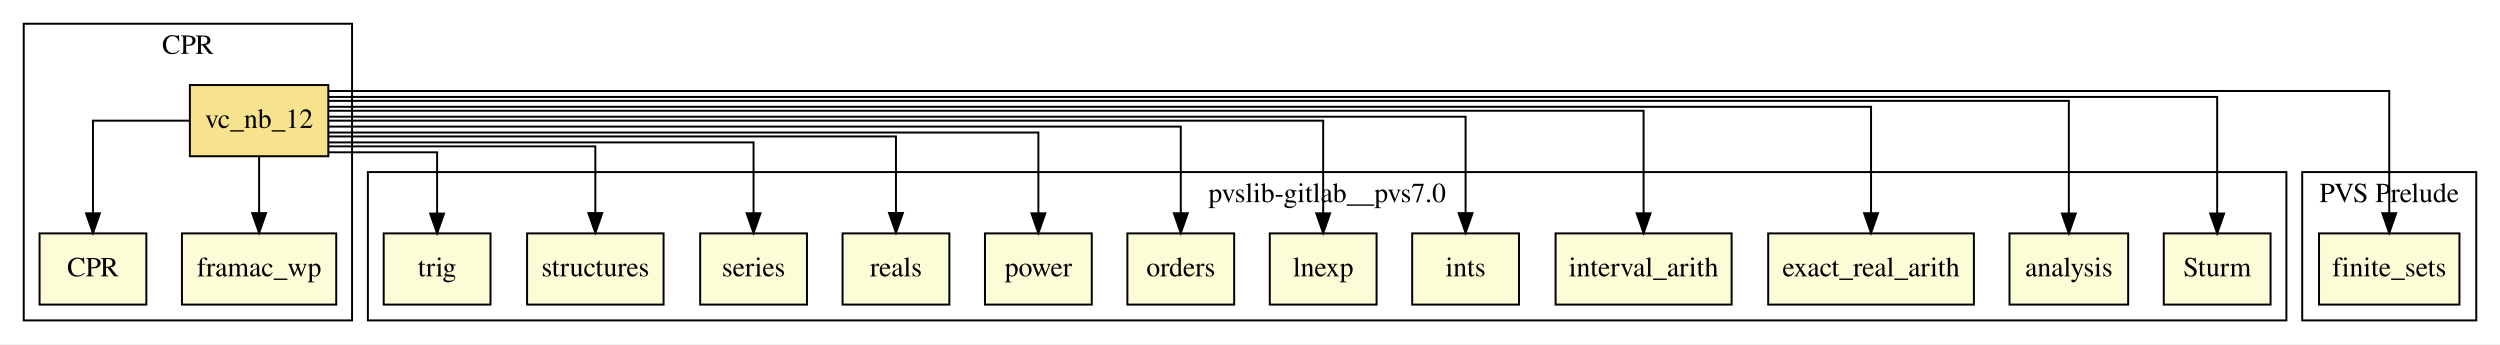
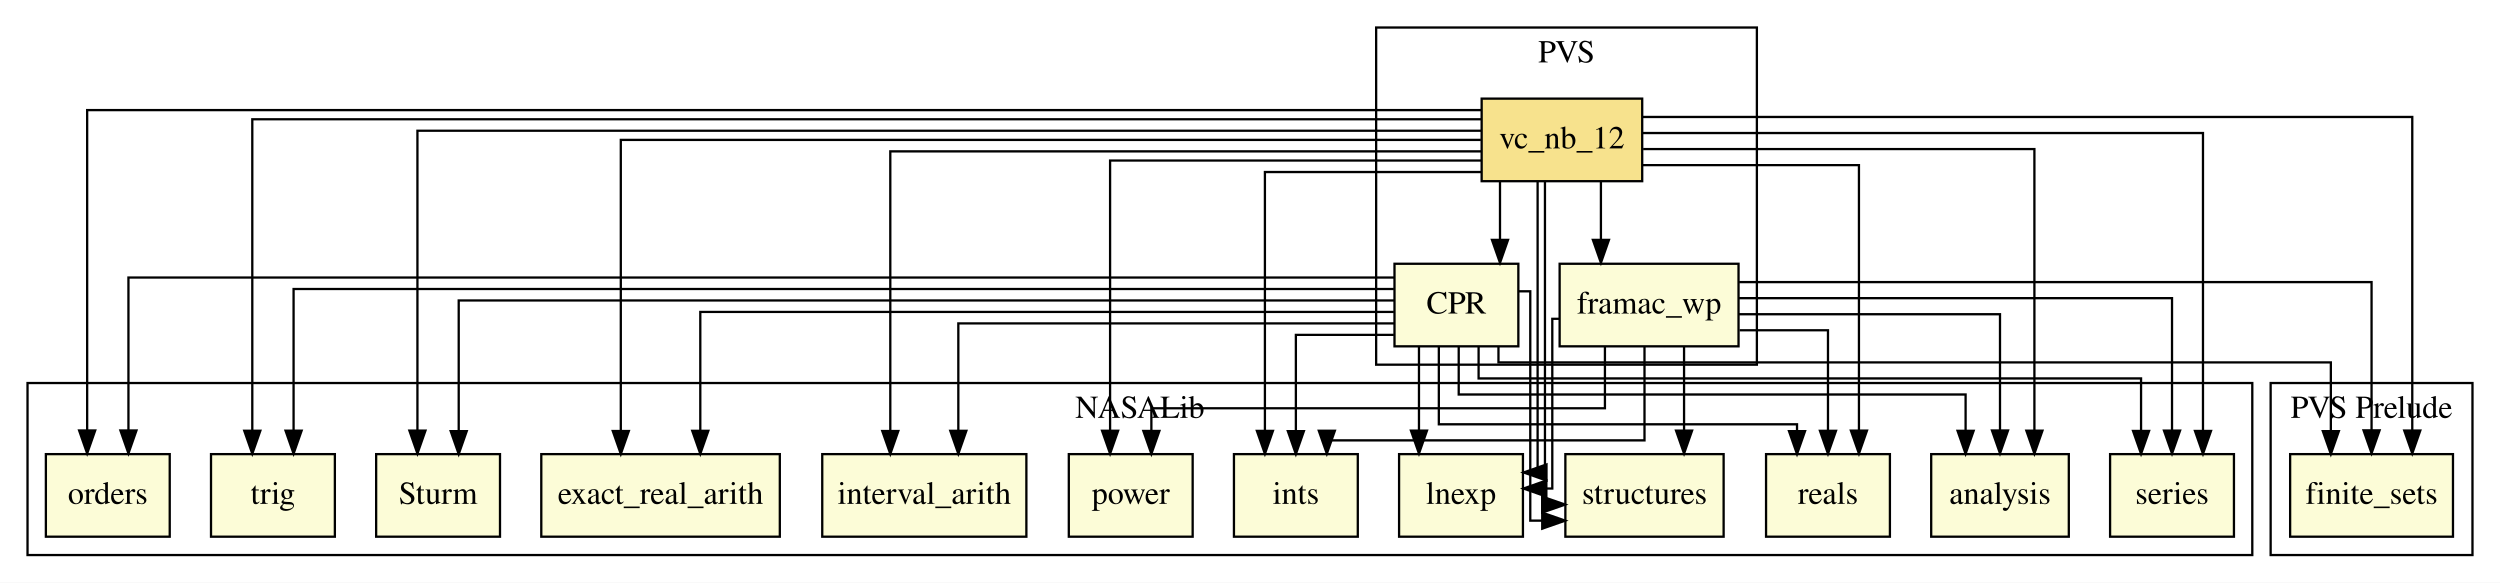
- <svg xmlns="http://www.w3.org/2000/svg" width="1264pt" height="174pt" viewBox="0.00 0.00 1264.00 174.00">
-   <g id="graph0" class="graph" transform="scale(1 1) rotate(0) translate(4 170)">
-     <polygon fill="white" stroke="transparent" points="-4,4 -4,-170 1260,-170 1260,4 -4,4" />
+ <svg xmlns="http://www.w3.org/2000/svg" width="1090pt" height="254pt" viewBox="0.00 0.00 1090.00 254.00">
+   <g id="graph0" class="graph" transform="scale(1 1) rotate(0) translate(4 250)">
+     <polygon fill="white" stroke="transparent" points="-4,4 -4,-250 1086,-250 1086,4 -4,4" />
    <g id="clust1" class="cluster">
-       <polygon fill="none" stroke="black" points="8,-8 8,-158 174,-158 174,-8 8,-8" />
-       <text text-anchor="middle" x="91" y="-142.8" font-family="Times,serif" font-size="14.00">CPR</text>
+       <polygon fill="none" stroke="black" points="8,-8 8,-83 978,-83 978,-8 8,-8" />
+       <text text-anchor="middle" x="493" y="-67.8" font-family="Times,serif" font-size="14.00">NASALib</text>
    </g>
    <g id="clust2" class="cluster">
-       <polygon fill="none" stroke="black" points="1160,-8 1160,-83 1248,-83 1248,-8 1160,-8" />
-       <text text-anchor="middle" x="1204" y="-67.8" font-family="Times,serif" font-size="14.00">PVS Prelude</text>
+       <polygon fill="none" stroke="black" points="596,-91 596,-238 762,-238 762,-91 596,-91" />
+       <text text-anchor="middle" x="679" y="-222.8" font-family="Times,serif" font-size="14.00">PVS</text>
    </g>
    <g id="clust3" class="cluster">
-       <polygon fill="none" stroke="black" points="182,-8 182,-83 1152,-83 1152,-8 182,-8" />
-       <text text-anchor="middle" x="667" y="-67.8" font-family="Times,serif" font-size="14.00">pvslib-gitlab__pvs7.0</text>
+       <polygon fill="none" stroke="black" points="986,-8 986,-83 1074,-83 1074,-8 986,-8" />
+       <text text-anchor="middle" x="1030" y="-67.8" font-family="Times,serif" font-size="14.00">PVS Prelude</text>
    </g>
    <g id="node1" class="node">
+       <polygon fill="#fcfcd7" stroke="black" points="658,-135 604,-135 604,-99 658,-99 658,-135" />
+       <text text-anchor="middle" x="631" y="-113.3" font-family="Times,serif" font-size="14.00">CPR</text>
+     </g>
+     <g id="node4" class="node">
+       <polygon fill="#fcfcd7" stroke="black" points="214,-52 160,-52 160,-16 214,-16 214,-52" />
+       <text text-anchor="middle" x="187" y="-30.3" font-family="Times,serif" font-size="14.00">Sturm</text>
+     </g>
+     <g id="edge1" class="edge">
+       <path fill="none" stroke="black" d="M603.79,-119C508.56,-119 196,-119 196,-119 196,-119 196,-62.03 196,-62.03" />
+       <polygon fill="black" stroke="black" points="199.5,-62.03 196,-52.03 192.5,-62.03 199.5,-62.03" />
+     </g>
+     <g id="node5" class="node">
+       <polygon fill="#fcfcd7" stroke="black" points="898,-52 838,-52 838,-16 898,-16 898,-52" />
+       <text text-anchor="middle" x="868" y="-30.3" font-family="Times,serif" font-size="14.00">analysis</text>
+     </g>
+     <g id="edge2" class="edge">
+       <path fill="none" stroke="black" d="M632,-98.87C632,-88.69 632,-78 632,-78 632,-78 853,-78 853,-78 853,-78 853,-62.15 853,-62.15" />
+       <polygon fill="black" stroke="black" points="856.5,-62.15 853,-52.15 849.5,-62.15 856.5,-62.15" />
+     </g>
+     <g id="node6" class="node">
+       <polygon fill="#fcfcd7" stroke="black" points="336,-52 232,-52 232,-16 336,-16 336,-52" />
+       <text text-anchor="middle" x="284" y="-30.3" font-family="Times,serif" font-size="14.00">exact_real_arith</text>
+     </g>
+     <g id="edge3" class="edge">
+       <path fill="none" stroke="black" d="M603.74,-114C524.76,-114 301.33,-114 301.33,-114 301.33,-114 301.33,-62.15 301.33,-62.15" />
+       <polygon fill="black" stroke="black" points="304.83,-62.15 301.33,-52.15 297.83,-62.15 304.83,-62.15" />
+     </g>
+     <g id="node7" class="node">
+       <polygon fill="#fcfcd7" stroke="black" points="443.5,-52 354.5,-52 354.5,-16 443.5,-16 443.5,-52" />
+       <text text-anchor="middle" x="399" y="-30.3" font-family="Times,serif" font-size="14.00">interval_arith</text>
+     </g>
+     <g id="edge4" class="edge">
+       <path fill="none" stroke="black" d="M603.93,-109C545.72,-109 413.83,-109 413.83,-109 413.83,-109 413.83,-62.16 413.83,-62.16" />
+       <polygon fill="black" stroke="black" points="417.33,-62.16 413.83,-52.16 410.33,-62.16 417.33,-62.16" />
+     </g>
+     <g id="node8" class="node">
+       <polygon fill="#fcfcd7" stroke="black" points="588,-52 534,-52 534,-16 588,-16 588,-52" />
+       <text text-anchor="middle" x="561" y="-30.3" font-family="Times,serif" font-size="14.00">ints</text>
+     </g>
+     <g id="edge5" class="edge">
+       <path fill="none" stroke="black" d="M603.74,-104C584.08,-104 561,-104 561,-104 561,-104 561,-62.03 561,-62.03" />
+       <polygon fill="black" stroke="black" points="564.5,-62.03 561,-52.03 557.5,-62.03 564.5,-62.03" />
+     </g>
+     <g id="node9" class="node">
+       <polygon fill="#fcfcd7" stroke="black" points="660,-52 606,-52 606,-16 660,-16 660,-52" />
+       <text text-anchor="middle" x="633" y="-30.3" font-family="Times,serif" font-size="14.00">lnexp</text>
+     </g>
+     <g id="edge6" class="edge">
+       <path fill="none" stroke="black" d="M614.67,-98.99C614.67,-98.99 614.67,-62.26 614.67,-62.26" />
+       <polygon fill="black" stroke="black" points="618.17,-62.26 614.67,-52.26 611.17,-62.26 618.17,-62.26" />
+     </g>
+     <g id="node10" class="node">
      <polygon fill="#fcfcd7" stroke="black" points="70,-52 16,-52 16,-16 70,-16 70,-52" />
-       <text text-anchor="middle" x="43" y="-30.3" font-family="Times,serif" font-size="14.00">CPR</text>
+       <text text-anchor="middle" x="43" y="-30.3" font-family="Times,serif" font-size="14.00">orders</text>
+     </g>
+     <g id="edge7" class="edge">
+       <path fill="none" stroke="black" d="M603.85,-129C489.38,-129 52,-129 52,-129 52,-129 52,-62.32 52,-62.32" />
+       <polygon fill="black" stroke="black" points="55.5,-62.32 52,-52.32 48.5,-62.32 55.5,-62.32" />
+     </g>
+     <g id="node12" class="node">
+       <polygon fill="#fcfcd7" stroke="black" points="820,-52 766,-52 766,-16 820,-16 820,-52" />
+       <text text-anchor="middle" x="793" y="-30.3" font-family="Times,serif" font-size="14.00">reals</text>
+     </g>
+     <g id="edge8" class="edge">
+       <path fill="none" stroke="black" d="M623.33,-98.81C623.33,-83.82 623.33,-65 623.33,-65 623.33,-65 779.5,-65 779.5,-65 779.5,-65 779.5,-62.03 779.5,-62.03" />
+       <polygon fill="black" stroke="black" points="783,-62.03 779.5,-52.03 776,-62.03 783,-62.03" />
+     </g>
+     <g id="node13" class="node">
+       <polygon fill="#fcfcd7" stroke="black" points="970,-52 916,-52 916,-16 970,-16 970,-52" />
+       <text text-anchor="middle" x="943" y="-30.3" font-family="Times,serif" font-size="14.00">series</text>
+     </g>
+     <g id="edge9" class="edge">
+       <path fill="none" stroke="black" d="M640.67,-98.76C640.67,-91.57 640.67,-85 640.67,-85 640.67,-85 929.5,-85 929.5,-85 929.5,-85 929.5,-62.12 929.5,-62.12" />
+       <polygon fill="black" stroke="black" points="933,-62.12 929.5,-52.12 926,-62.12 933,-62.12" />
+     </g>
+     <g id="node14" class="node">
+       <polygon fill="#fcfcd7" stroke="black" points="747.5,-52 678.5,-52 678.5,-16 747.5,-16 747.5,-52" />
+       <text text-anchor="middle" x="713" y="-30.3" font-family="Times,serif" font-size="14.00">structures</text>
+     </g>
+     <g id="edge10" class="edge">
+       <path fill="none" stroke="black" d="M658.17,-123C661.19,-123 663.2,-123 663.2,-123 663.2,-123 663.2,-23 663.2,-23 663.2,-23 668.41,-23 668.41,-23" />
+       <polygon fill="black" stroke="black" points="668.41,-26.5 678.41,-23 668.41,-19.5 668.41,-26.5" />
+     </g>
+     <g id="node15" class="node">
+       <polygon fill="#fcfcd7" stroke="black" points="142,-52 88,-52 88,-16 142,-16 142,-52" />
+       <text text-anchor="middle" x="115" y="-30.3" font-family="Times,serif" font-size="14.00">trig</text>
+     </g>
+     <g id="edge11" class="edge">
+       <path fill="none" stroke="black" d="M603.74,-124C498.43,-124 124,-124 124,-124 124,-124 124,-62.21 124,-62.21" />
+       <polygon fill="black" stroke="black" points="127.5,-62.21 124,-52.21 120.5,-62.21 127.5,-62.21" />
+     </g>
+     <g id="node16" class="node">
+       <polygon fill="#fcfcd7" stroke="black" points="1065.5,-52 994.5,-52 994.5,-16 1065.5,-16 1065.5,-52" />
+       <text text-anchor="middle" x="1030" y="-30.3" font-family="Times,serif" font-size="14.00">finite_sets</text>
+     </g>
+     <g id="edge12" class="edge">
+       <path fill="none" stroke="black" d="M649.33,-98.83C649.33,-94.95 649.33,-92 649.33,-92 649.33,-92 1012.25,-92 1012.25,-92 1012.25,-92 1012.25,-62.03 1012.25,-62.03" />
+       <polygon fill="black" stroke="black" points="1015.75,-62.03 1012.25,-52.03 1008.75,-62.03 1015.75,-62.03" />
    </g>
    <g id="node2" class="node">
-       <polygon fill="#fcfcd7" stroke="black" points="166,-52 88,-52 88,-16 166,-16 166,-52" />
-       <text text-anchor="middle" x="127" y="-30.3" font-family="Times,serif" font-size="14.00">framac_wp</text>
+       <polygon fill="#fcfcd7" stroke="black" points="754,-135 676,-135 676,-99 754,-99 754,-135" />
+       <text text-anchor="middle" x="715" y="-113.3" font-family="Times,serif" font-size="14.00">framac_wp</text>
+     </g>
+     <g id="edge13" class="edge">
+       <path fill="none" stroke="black" d="M754,-113C799.33,-113 868,-113 868,-113 868,-113 868,-62.32 868,-62.32" />
+       <polygon fill="black" stroke="black" points="871.5,-62.32 868,-52.32 864.5,-62.32 871.5,-62.32" />
+     </g>
+     <g id="edge14" class="edge">
+       <path fill="none" stroke="black" d="M713,-98.98C713,-81.63 713,-58 713,-58 713,-58 574.5,-58 574.5,-58 574.5,-58 574.5,-57.42 574.5,-57.42" />
+       <polygon fill="black" stroke="black" points="578,-62.19 574.5,-52.19 571,-62.19 578,-62.19" />
+     </g>
+     <g id="edge15" class="edge">
+       <path fill="none" stroke="black" d="M675.83,-111C673.94,-111 672.8,-111 672.8,-111 672.8,-111 672.8,-37 672.8,-37 672.8,-37 670.21,-37 670.21,-37" />
+       <polygon fill="black" stroke="black" points="670.21,-33.5 660.21,-37 670.21,-40.5 670.21,-33.5" />
+     </g>
+     <g id="node11" class="node">
+       <polygon fill="#fcfcd7" stroke="black" points="516,-52 462,-52 462,-16 516,-16 516,-52" />
+       <text text-anchor="middle" x="489" y="-30.3" font-family="Times,serif" font-size="14.00">power</text>
+     </g>
+     <g id="edge16" class="edge">
+       <path fill="none" stroke="black" d="M695.75,-98.96C695.75,-86.44 695.75,-72 695.75,-72 695.75,-72 498,-72 498,-72 498,-72 498,-62.11 498,-62.11" />
+       <polygon fill="black" stroke="black" points="501.5,-62.11 498,-52.11 494.5,-62.11 501.5,-62.11" />
+     </g>
+     <g id="edge17" class="edge">
+       <path fill="none" stroke="black" d="M754.46,-106C773.8,-106 793,-106 793,-106 793,-106 793,-62.17 793,-62.17" />
+       <polygon fill="black" stroke="black" points="796.5,-62.17 793,-52.17 789.5,-62.17 796.5,-62.17" />
+     </g>
+     <g id="edge18" class="edge">
+       <path fill="none" stroke="black" d="M754.19,-120C819.38,-120 943,-120 943,-120 943,-120 943,-62.24 943,-62.24" />
+       <polygon fill="black" stroke="black" points="946.5,-62.24 943,-52.24 939.5,-62.24 946.5,-62.24" />
+     </g>
+     <g id="edge19" class="edge">
+       <path fill="none" stroke="black" d="M730.25,-98.99C730.25,-98.99 730.25,-62.26 730.25,-62.26" />
+       <polygon fill="black" stroke="black" points="733.75,-62.26 730.25,-52.26 726.75,-62.26 733.75,-62.26" />
+     </g>
+     <g id="edge20" class="edge">
+       <path fill="none" stroke="black" d="M754.26,-127C838.7,-127 1030,-127 1030,-127 1030,-127 1030,-62.37 1030,-62.37" />
+       <polygon fill="black" stroke="black" points="1033.5,-62.37 1030,-52.37 1026.5,-62.37 1033.5,-62.37" />
    </g>
    <g id="node3" class="node">
-       <polygon fill="#f7e28d" stroke="black" points="162,-127 92,-127 92,-91 162,-91 162,-127" />
-       <text text-anchor="middle" x="127" y="-105.3" font-family="Times,serif" font-size="14.00">vc_nb_12</text>
-     </g>
-     <g id="edge1" class="edge">
-       <path fill="none" stroke="black" d="M91.86,-109C68.84,-109 43,-109 43,-109 43,-109 43,-62.16 43,-62.16" />
-       <polygon fill="black" stroke="black" points="46.5,-62.16 43,-52.16 39.5,-62.16 46.5,-62.16" />
-     </g>
-     <g id="edge2" class="edge">
-       <path fill="none" stroke="black" d="M127,-90.84C127,-90.84 127,-62.25 127,-62.25" />
-       <polygon fill="black" stroke="black" points="130.5,-62.25 127,-52.25 123.5,-62.25 130.5,-62.25" />
-     </g>
-     <g id="node4" class="node">
-       <polygon fill="#fcfcd7" stroke="black" points="1144,-52 1090,-52 1090,-16 1144,-16 1144,-52" />
-       <text text-anchor="middle" x="1117" y="-30.3" font-family="Times,serif" font-size="14.00">Sturm</text>
-     </g>
-     <g id="edge3" class="edge">
-       <path fill="none" stroke="black" d="M162.23,-121C338.59,-121 1117,-121 1117,-121 1117,-121 1117,-62.03 1117,-62.03" />
-       <polygon fill="black" stroke="black" points="1120.5,-62.03 1117,-52.03 1113.5,-62.03 1120.5,-62.03" />
-     </g>
-     <g id="node5" class="node">
-       <polygon fill="#fcfcd7" stroke="black" points="1072,-52 1012,-52 1012,-16 1072,-16 1072,-52" />
-       <text text-anchor="middle" x="1042" y="-30.3" font-family="Times,serif" font-size="14.00">analysis</text>
-     </g>
-     <g id="edge4" class="edge">
-       <path fill="none" stroke="black" d="M162.03,-119C329.68,-119 1042,-119 1042,-119 1042,-119 1042,-62.03 1042,-62.03" />
-       <polygon fill="black" stroke="black" points="1045.5,-62.03 1042,-52.03 1038.5,-62.03 1045.5,-62.03" />
-     </g>
-     <g id="node6" class="node">
-       <polygon fill="#fcfcd7" stroke="black" points="994,-52 890,-52 890,-16 994,-16 994,-52" />
-       <text text-anchor="middle" x="942" y="-30.3" font-family="Times,serif" font-size="14.00">exact_real_arith</text>
-     </g>
-     <g id="edge5" class="edge">
-       <path fill="none" stroke="black" d="M162.02,-116C318.02,-116 942,-116 942,-116 942,-116 942,-62.2 942,-62.2" />
-       <polygon fill="black" stroke="black" points="945.5,-62.2 942,-52.2 938.5,-62.2 945.5,-62.2" />
-     </g>
-     <g id="node7" class="node">
-       <polygon fill="#fcfcd7" stroke="black" points="871.5,-52 782.5,-52 782.5,-16 871.5,-16 871.5,-52" />
-       <text text-anchor="middle" x="827" y="-30.3" font-family="Times,serif" font-size="14.00">interval_arith</text>
-     </g>
-     <g id="edge6" class="edge">
-       <path fill="none" stroke="black" d="M162.19,-114C304.14,-114 827,-114 827,-114 827,-114 827,-62.15 827,-62.15" />
-       <polygon fill="black" stroke="black" points="830.5,-62.15 827,-52.15 823.5,-62.15 830.5,-62.15" />
-     </g>
-     <g id="node8" class="node">
-       <polygon fill="#fcfcd7" stroke="black" points="764,-52 710,-52 710,-16 764,-16 764,-52" />
-       <text text-anchor="middle" x="737" y="-30.3" font-family="Times,serif" font-size="14.00">ints</text>
-     </g>
-     <g id="edge7" class="edge">
-       <path fill="none" stroke="black" d="M162.43,-111C292.62,-111 737,-111 737,-111 737,-111 737,-62.25 737,-62.25" />
-       <polygon fill="black" stroke="black" points="740.5,-62.25 737,-52.25 733.5,-62.25 740.5,-62.25" />
-     </g>
-     <g id="node9" class="node">
-       <polygon fill="#fcfcd7" stroke="black" points="692,-52 638,-52 638,-16 692,-16 692,-52" />
-       <text text-anchor="middle" x="665" y="-30.3" font-family="Times,serif" font-size="14.00">lnexp</text>
-     </g>
-     <g id="edge8" class="edge">
-       <path fill="none" stroke="black" d="M162.3,-109C281.99,-109 665,-109 665,-109 665,-109 665,-62.16 665,-62.16" />
-       <polygon fill="black" stroke="black" points="668.5,-62.16 665,-52.16 661.5,-62.16 668.5,-62.16" />
-     </g>
-     <g id="node10" class="node">
-       <polygon fill="#fcfcd7" stroke="black" points="620,-52 566,-52 566,-16 620,-16 620,-52" />
-       <text text-anchor="middle" x="593" y="-30.3" font-family="Times,serif" font-size="14.00">orders</text>
-     </g>
-     <g id="edge9" class="edge">
-       <path fill="none" stroke="black" d="M162.03,-106C270.4,-106 593,-106 593,-106 593,-106 593,-62.17 593,-62.17" />
-       <polygon fill="black" stroke="black" points="596.5,-62.17 593,-52.17 589.5,-62.17 596.5,-62.17" />
-     </g>
-     <g id="node11" class="node">
-       <polygon fill="#fcfcd7" stroke="black" points="548,-52 494,-52 494,-16 548,-16 548,-52" />
-       <text text-anchor="middle" x="521" y="-30.3" font-family="Times,serif" font-size="14.00">power</text>
-     </g>
-     <g id="edge10" class="edge">
-       <path fill="none" stroke="black" d="M162.31,-103C259.02,-103 521,-103 521,-103 521,-103 521,-62.13 521,-62.13" />
-       <polygon fill="black" stroke="black" points="524.5,-62.13 521,-52.13 517.5,-62.13 524.5,-62.13" />
-     </g>
-     <g id="node12" class="node">
-       <polygon fill="#fcfcd7" stroke="black" points="476,-52 422,-52 422,-16 476,-16 476,-52" />
-       <text text-anchor="middle" x="449" y="-30.3" font-family="Times,serif" font-size="14.00">reals</text>
-     </g>
-     <g id="edge11" class="edge">
-       <path fill="none" stroke="black" d="M162.07,-101C245.53,-101 449,-101 449,-101 449,-101 449,-62.31 449,-62.31" />
-       <polygon fill="black" stroke="black" points="452.5,-62.31 449,-52.31 445.5,-62.31 452.5,-62.31" />
-     </g>
-     <g id="node13" class="node">
-       <polygon fill="#fcfcd7" stroke="black" points="404,-52 350,-52 350,-16 404,-16 404,-52" />
-       <text text-anchor="middle" x="377" y="-30.3" font-family="Times,serif" font-size="14.00">series</text>
-     </g>
-     <g id="edge12" class="edge">
-       <path fill="none" stroke="black" d="M162.02,-98C230.83,-98 377,-98 377,-98 377,-98 377,-62.17 377,-62.17" />
-       <polygon fill="black" stroke="black" points="380.5,-62.17 377,-52.17 373.5,-62.17 380.5,-62.17" />
-     </g>
-     <g id="node14" class="node">
-       <polygon fill="#fcfcd7" stroke="black" points="331.5,-52 262.5,-52 262.5,-16 331.5,-16 331.5,-52" />
-       <text text-anchor="middle" x="297" y="-30.3" font-family="Times,serif" font-size="14.00">structures</text>
-     </g>
-     <g id="edge13" class="edge">
-       <path fill="none" stroke="black" d="M162.22,-96C212.02,-96 297,-96 297,-96 297,-96 297,-62.27 297,-62.27" />
-       <polygon fill="black" stroke="black" points="300.5,-62.27 297,-52.27 293.5,-62.27 300.5,-62.27" />
-     </g>
-     <g id="node15" class="node">
-       <polygon fill="#fcfcd7" stroke="black" points="244,-52 190,-52 190,-16 244,-16 244,-52" />
-       <text text-anchor="middle" x="217" y="-30.3" font-family="Times,serif" font-size="14.00">trig</text>
-     </g>
-     <g id="edge14" class="edge">
-       <path fill="none" stroke="black" d="M162.05,-93C187.32,-93 217,-93 217,-93 217,-93 217,-62.02 217,-62.02" />
-       <polygon fill="black" stroke="black" points="220.5,-62.02 217,-52.02 213.5,-62.02 220.5,-62.02" />
-     </g>
-     <g id="node16" class="node">
-       <polygon fill="#fcfcd7" stroke="black" points="1239.5,-52 1168.5,-52 1168.5,-16 1239.5,-16 1239.5,-52" />
-       <text text-anchor="middle" x="1204" y="-30.3" font-family="Times,serif" font-size="14.00">finite_sets</text>
-     </g>
-     <g id="edge15" class="edge">
-       <path fill="none" stroke="black" d="M162.22,-124C347.84,-124 1204,-124 1204,-124 1204,-124 1204,-62.21 1204,-62.21" />
-       <polygon fill="black" stroke="black" points="1207.5,-62.21 1204,-52.21 1200.5,-62.21 1207.5,-62.21" />
+       <polygon fill="#f7e28d" stroke="black" points="712,-207 642,-207 642,-171 712,-171 712,-207" />
+       <text text-anchor="middle" x="677" y="-185.3" font-family="Times,serif" font-size="14.00">vc_nb_12</text>
+     </g>
+     <g id="edge21" class="edge">
+       <path fill="none" stroke="black" d="M650,-170.83C650,-170.83 650,-145.41 650,-145.41" />
+       <polygon fill="black" stroke="black" points="653.5,-145.41 650,-135.41 646.5,-145.41 653.5,-145.41" />
+     </g>
+     <g id="edge22" class="edge">
+       <path fill="none" stroke="black" d="M694,-170.83C694,-170.83 694,-145.41 694,-145.41" />
+       <polygon fill="black" stroke="black" points="697.5,-145.41 694,-135.41 690.5,-145.41 697.5,-145.41" />
+     </g>
+     <g id="edge23" class="edge">
+       <path fill="none" stroke="black" d="M641.91,-193C528.33,-193 178,-193 178,-193 178,-193 178,-62.24 178,-62.24" />
+       <polygon fill="black" stroke="black" points="181.5,-62.24 178,-52.24 174.5,-62.24 181.5,-62.24" />
+     </g>
+     <g id="edge24" class="edge">
+       <path fill="none" stroke="black" d="M712.41,-185C771.31,-185 883,-185 883,-185 883,-185 883,-62.21 883,-62.21" />
+       <polygon fill="black" stroke="black" points="886.5,-62.21 883,-52.21 879.5,-62.21 886.5,-62.21" />
+     </g>
+     <g id="edge25" class="edge">
+       <path fill="none" stroke="black" d="M641.66,-189C542.13,-189 266.67,-189 266.67,-189 266.67,-189 266.67,-62.08 266.67,-62.08" />
+       <polygon fill="black" stroke="black" points="270.17,-62.08 266.67,-52.08 263.17,-62.08 270.17,-62.08" />
+     </g>
+     <g id="edge26" class="edge">
+       <path fill="none" stroke="black" d="M641.97,-184C564.24,-184 384.17,-184 384.17,-184 384.17,-184 384.17,-62.09 384.17,-62.09" />
+       <polygon fill="black" stroke="black" points="387.67,-62.09 384.17,-52.09 380.67,-62.09 387.67,-62.09" />
+     </g>
+     <g id="edge27" class="edge">
+       <path fill="none" stroke="black" d="M641.96,-175C603.6,-175 547.5,-175 547.5,-175 547.5,-175 547.5,-62.14 547.5,-62.14" />
+       <polygon fill="black" stroke="black" points="551,-62.14 547.5,-52.14 544,-62.14 551,-62.14" />
+     </g>
+     <g id="edge28" class="edge">
+       <path fill="none" stroke="black" d="M666.4,-170.93C666.4,-132.06 666.4,-44 666.4,-44 666.4,-44 665.79,-44 665.79,-44" />
+       <polygon fill="black" stroke="black" points="670.27,-40.5 660.27,-44 670.27,-47.5 670.27,-40.5" />
+     </g>
+     <g id="edge29" class="edge">
+       <path fill="none" stroke="black" d="M641.97,-202C507.79,-202 34,-202 34,-202 34,-202 34,-62.3 34,-62.3" />
+       <polygon fill="black" stroke="black" points="37.5,-62.3 34,-52.3 30.5,-62.3 37.5,-62.3" />
+     </g>
+     <g id="edge30" class="edge">
+       <path fill="none" stroke="black" d="M641.78,-180C585.12,-180 480,-180 480,-180 480,-180 480,-62.2 480,-62.2" />
+       <polygon fill="black" stroke="black" points="483.5,-62.2 480,-52.2 476.5,-62.2 483.5,-62.2" />
+     </g>
+     <g id="edge31" class="edge">
+       <path fill="none" stroke="black" d="M712.04,-178C750.4,-178 806.5,-178 806.5,-178 806.5,-178 806.5,-62.24 806.5,-62.24" />
+       <polygon fill="black" stroke="black" points="810,-62.24 806.5,-52.24 803,-62.24 810,-62.24" />
+     </g>
+     <g id="edge32" class="edge">
+       <path fill="none" stroke="black" d="M712.12,-192C787.18,-192 956.5,-192 956.5,-192 956.5,-192 956.5,-62.12 956.5,-62.12" />
+       <polygon fill="black" stroke="black" points="960,-62.12 956.5,-52.12 953,-62.12 960,-62.12" />
+     </g>
+     <g id="edge33" class="edge">
+       <path fill="none" stroke="black" d="M669.6,-170.76C669.6,-129 669.6,-30 669.6,-30 669.6,-30 670.48,-30 670.48,-30" />
+       <polygon fill="black" stroke="black" points="668.38,-33.5 678.38,-30 668.38,-26.5 668.38,-33.5" />
+     </g>
+     <g id="edge34" class="edge">
+       <path fill="none" stroke="black" d="M641.71,-198C517.22,-198 106,-198 106,-198 106,-198 106,-62.18 106,-62.18" />
+       <polygon fill="black" stroke="black" points="109.5,-62.18 106,-52.18 102.5,-62.18 109.5,-62.18" />
+     </g>
+     <g id="edge35" class="edge">
+       <path fill="none" stroke="black" d="M712.21,-199C804.76,-199 1047.75,-199 1047.75,-199 1047.75,-199 1047.75,-62.29 1047.75,-62.29" />
+       <polygon fill="black" stroke="black" points="1051.25,-62.29 1047.75,-52.29 1044.25,-62.29 1051.25,-62.29" />
    </g>
  </g>
</svg>
